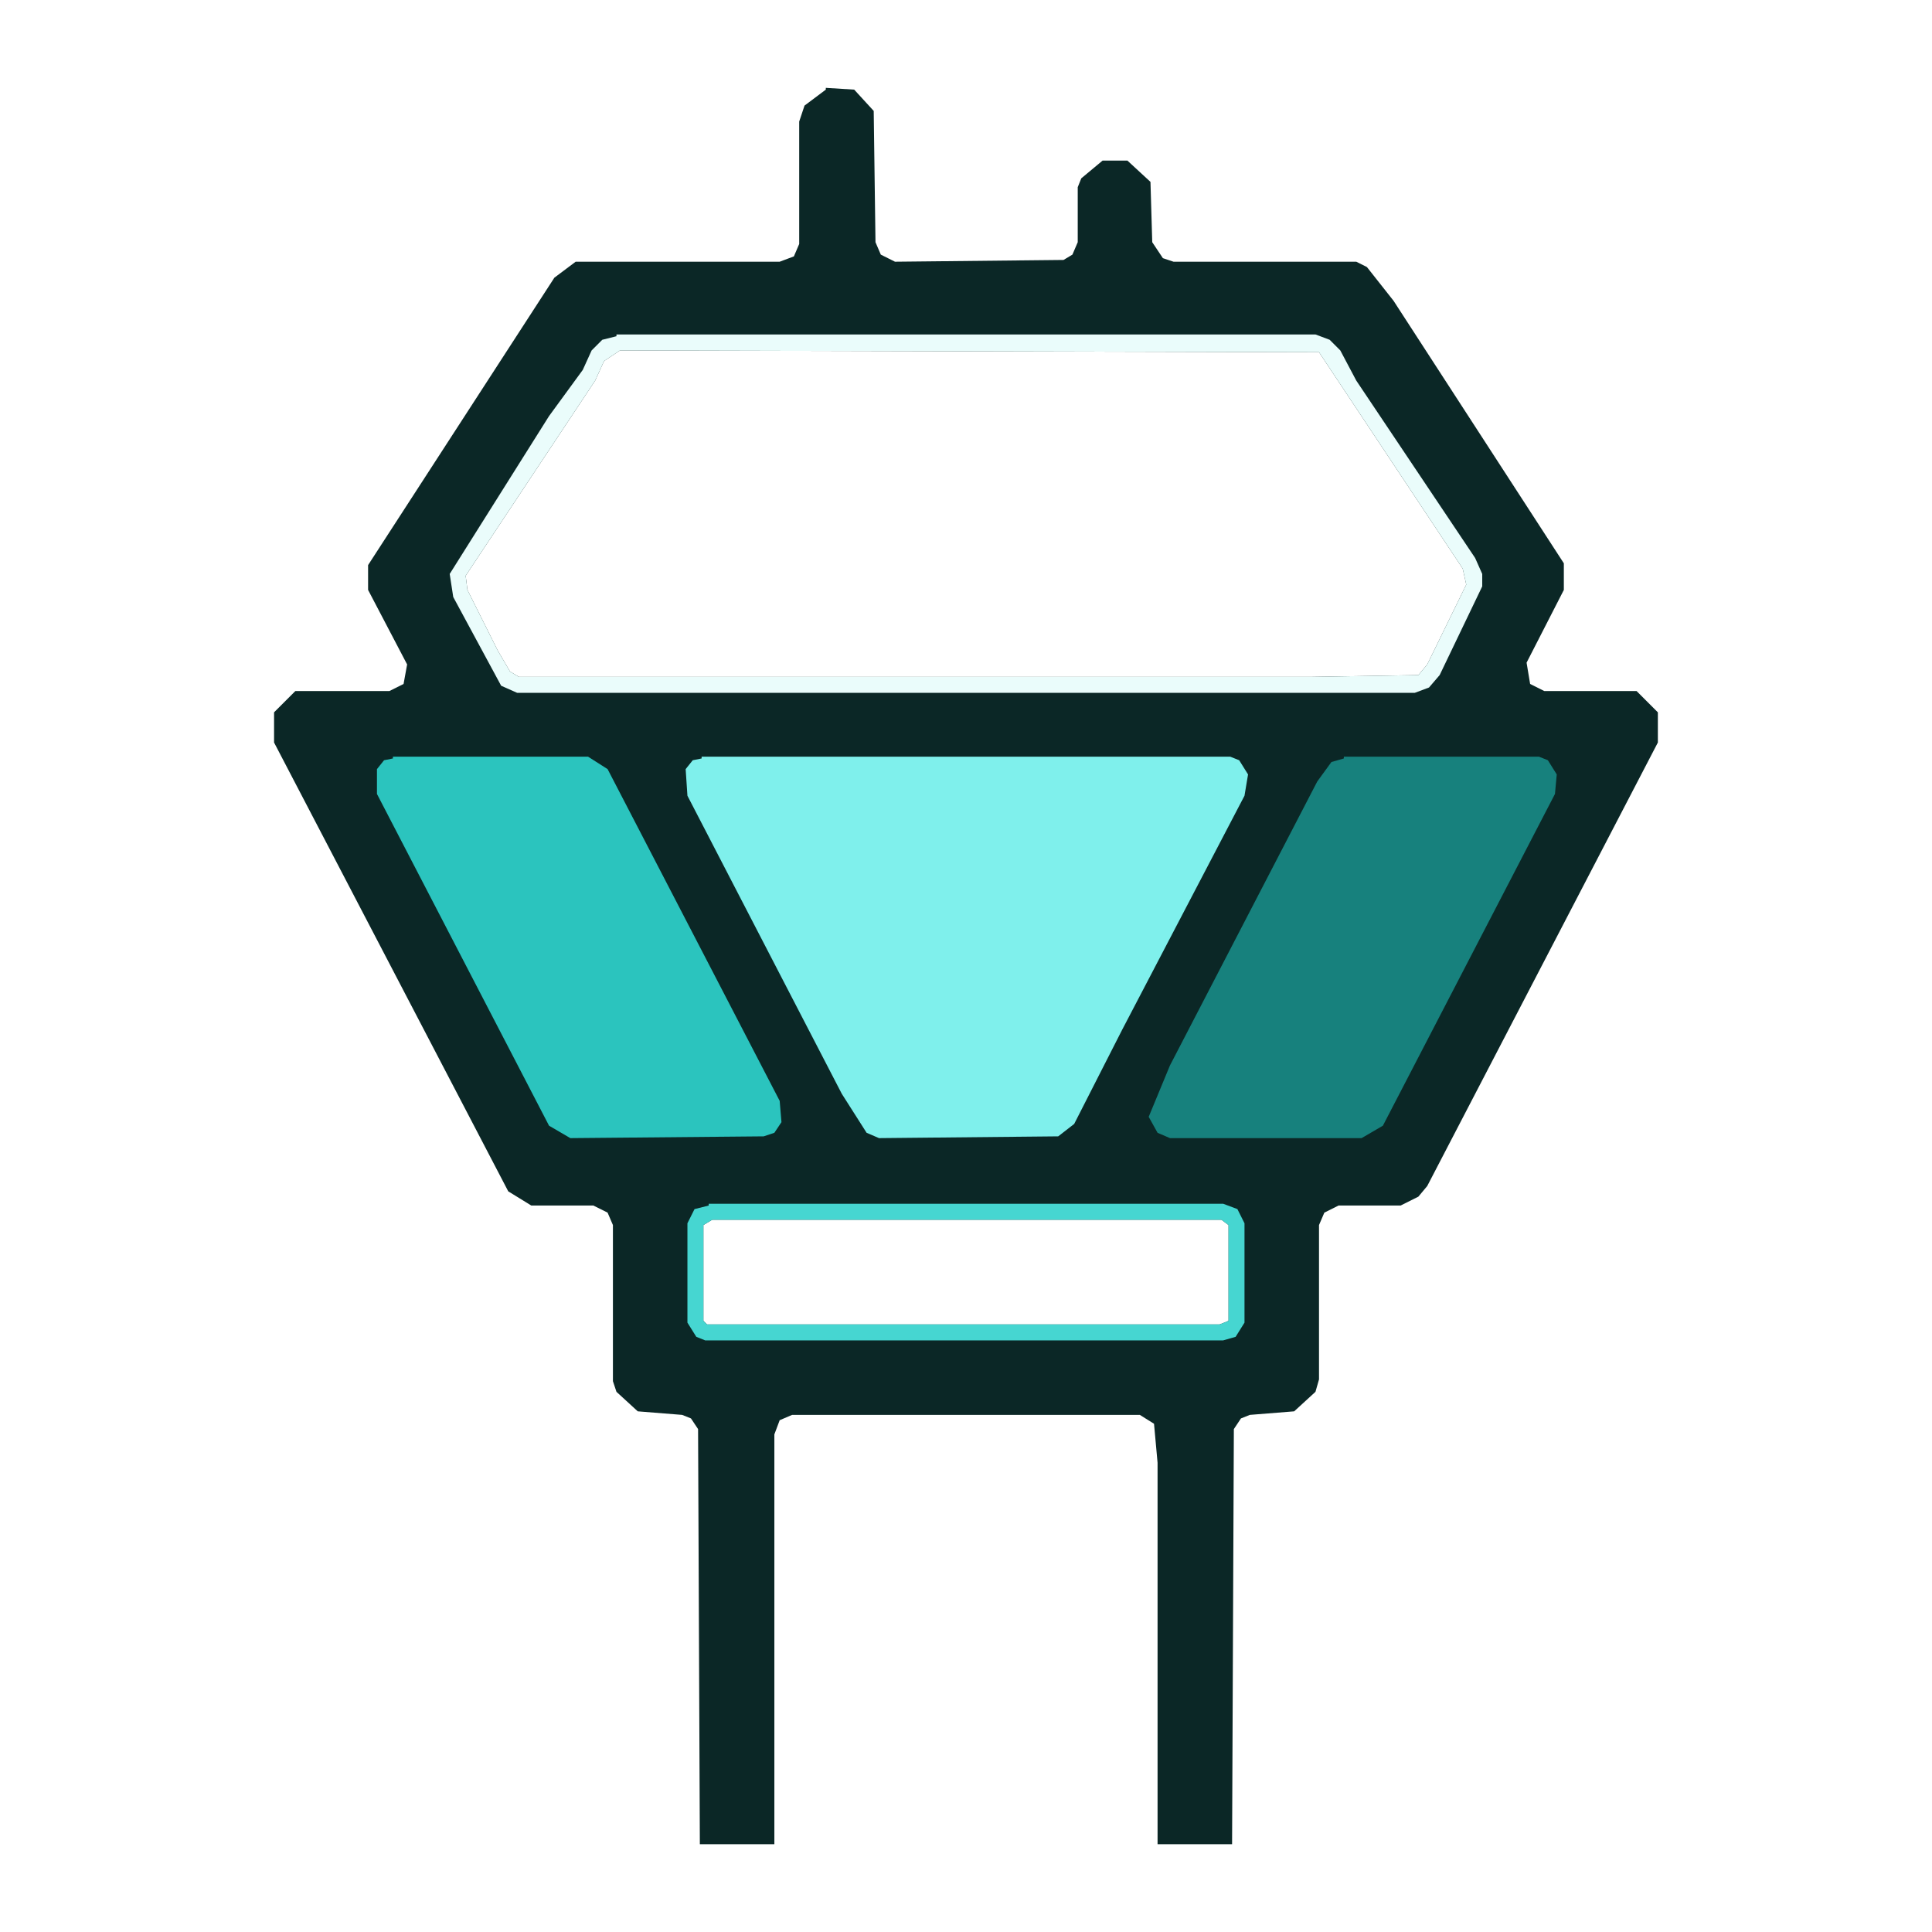
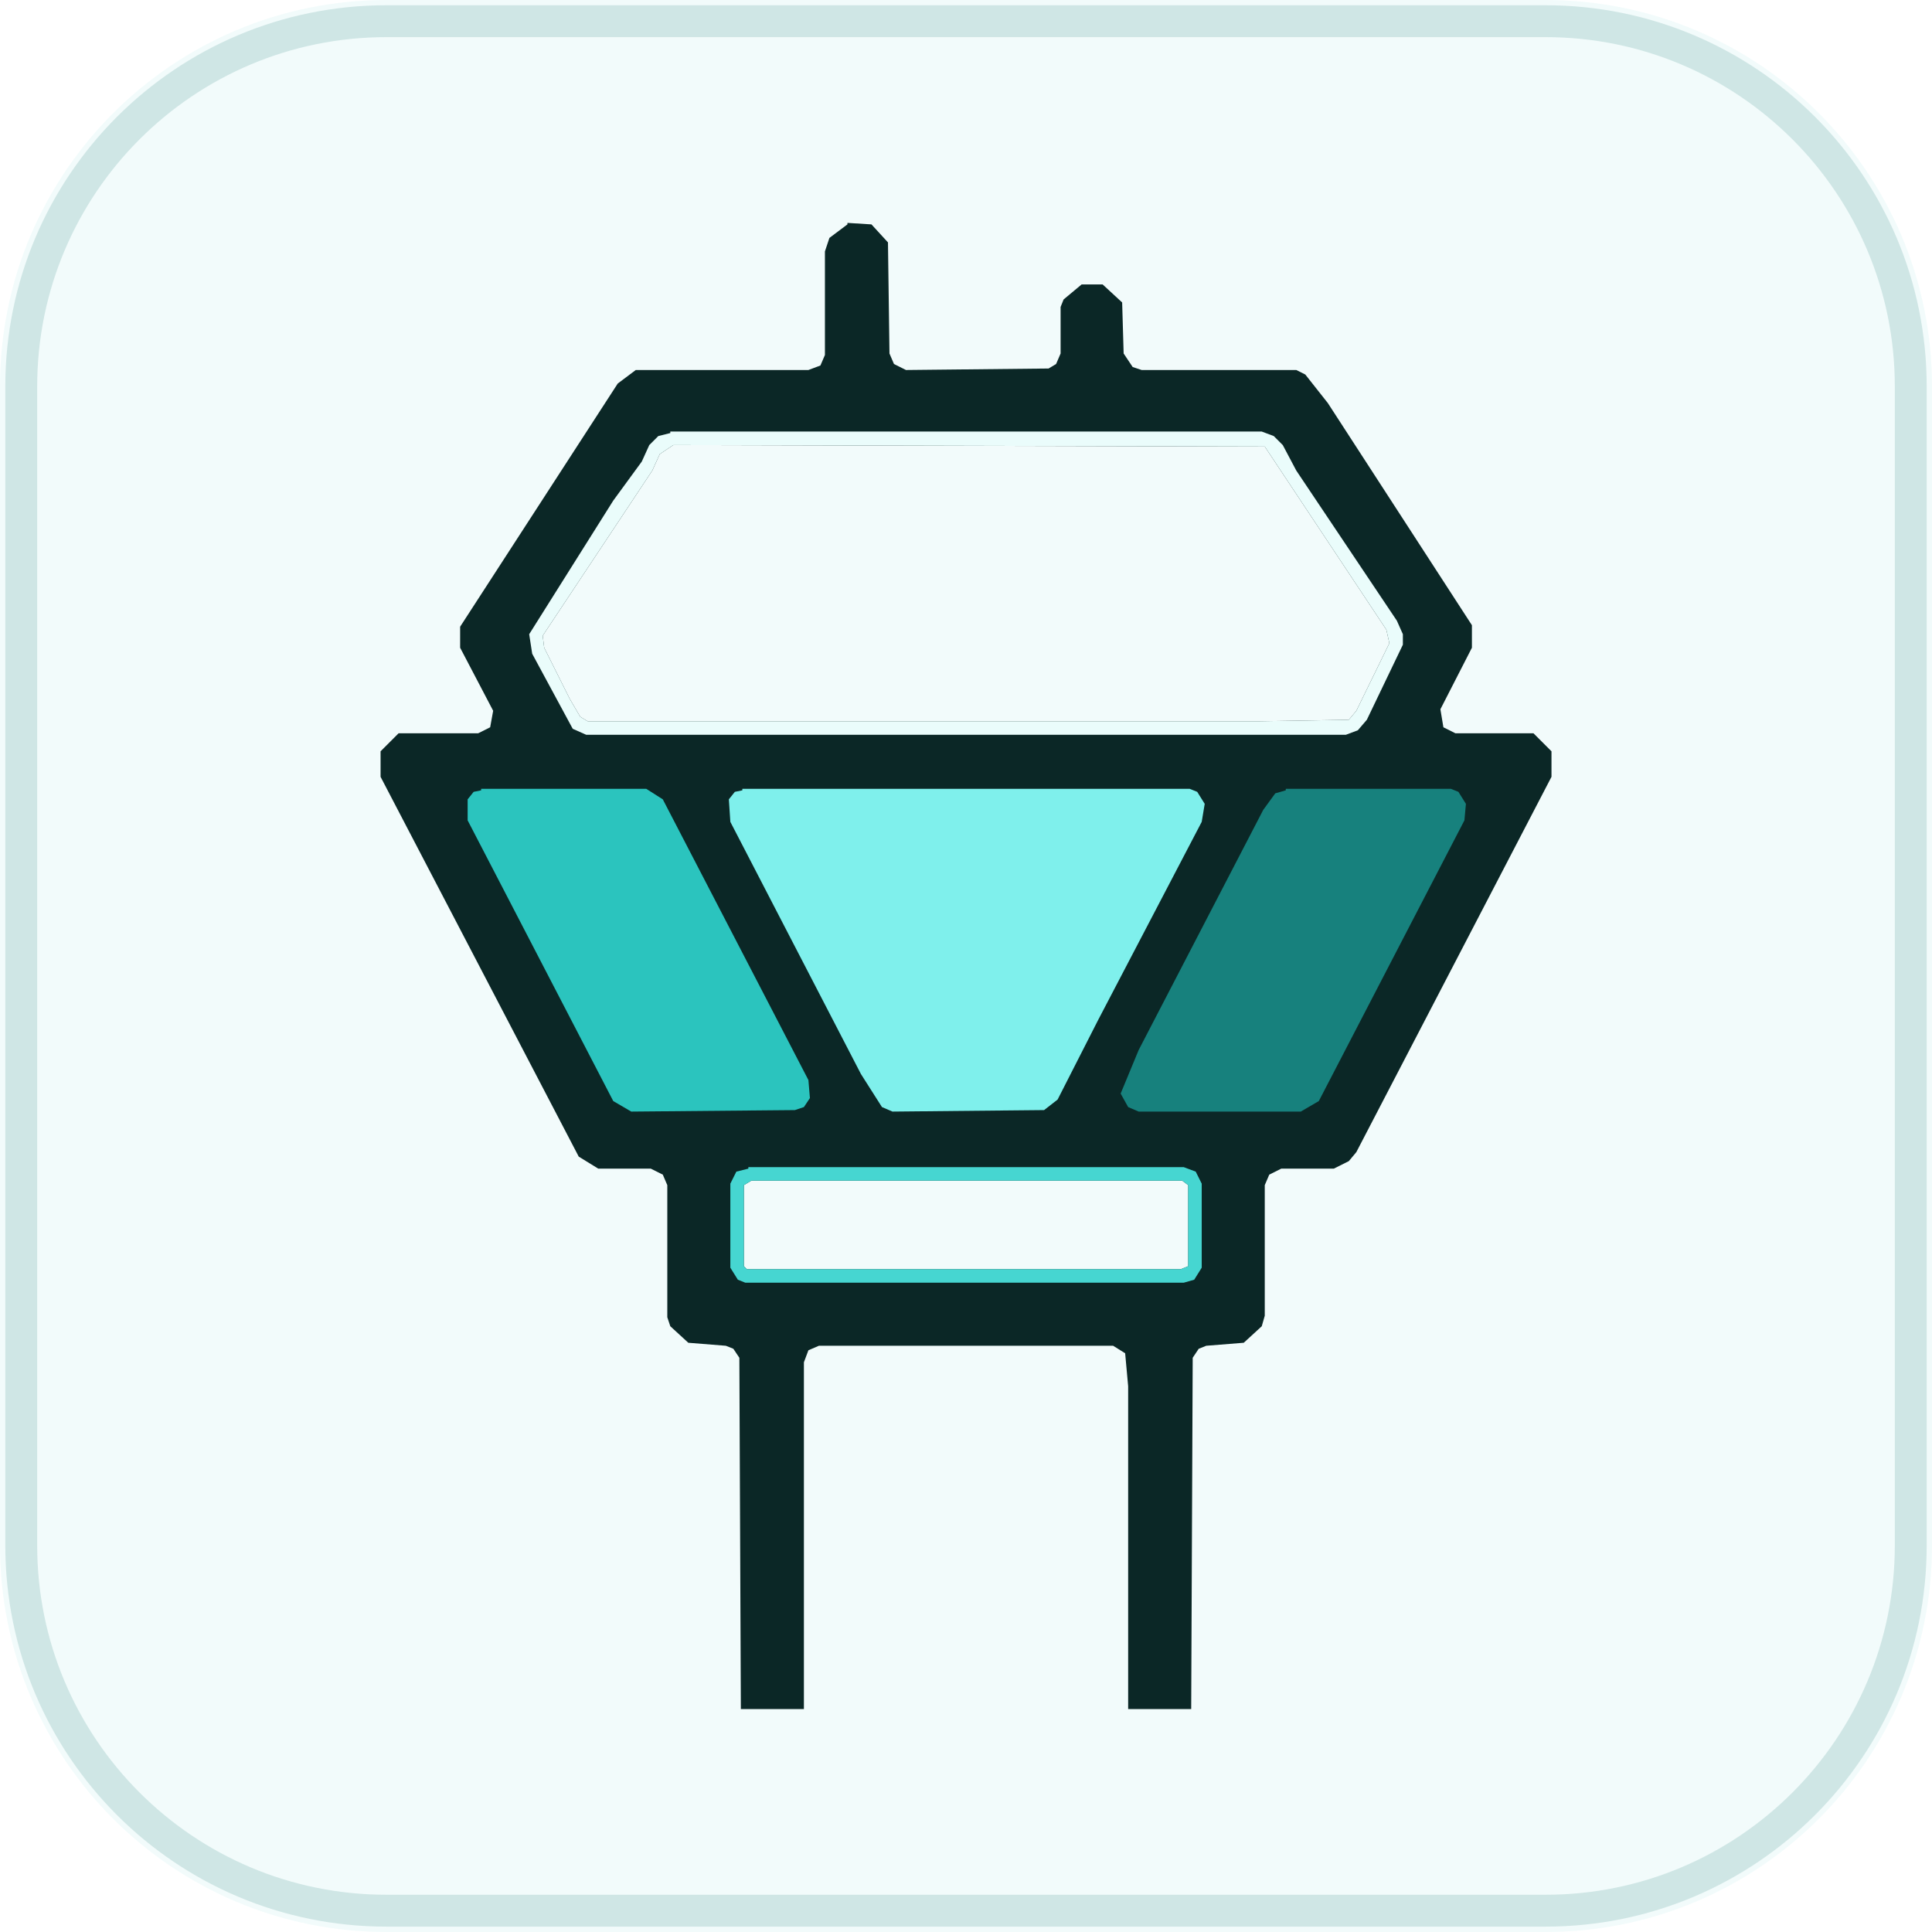
- <svg xmlns="http://www.w3.org/2000/svg" viewBox="63.88 140.12 272.25 272.25" width="400" height="400" role="img" aria-label="osctrl control tower mark">
-   <style>
-     .d{display:none}
-     @media (prefers-color-scheme:dark){.d{display:inline}.l{display:none}}
-   </style>
-   <path class="l" d="M188.50 8.25 L215.75 8.75 L232.75 11.25 L244.50 14.00 L258.50 18.50 L270.25 23.50 L290.50 34.75 L303.00 43.75 L316.50 55.75 L306.50 65.50 L298.75 58.00 L287.25 49.25 L274.00 41.00 L263.00 35.50 L250.50 30.50 L240.25 27.25 L221.25 23.25 L210.00 22.25 L189.00 22.00 L177.00 23.25 L158.75 27.00 L144.75 31.50 L126.50 39.75 L114.25 47.00 L104.75 53.75 L97.50 59.75 L93.25 64.25 L91.25 65.25 L82.00 55.50 L96.00 43.25 L114.75 30.50 L127.50 23.75 L147.00 16.00 L165.50 11.25 L175.75 9.50 L188.50 8.50Z M191.00 54.75 L207.25 54.75 L215.50 55.75 L228.25 58.25 L240.75 62.25 L246.25 64.50 L260.75 72.25 L276.75 84.25 L282.25 90.25 L272.50 99.50 L267.25 94.00 L258.75 87.25 L252.25 83.00 L241.75 77.50 L226.25 72.00 L214.50 69.50 L207.00 68.75 L191.50 68.50 L187.25 69.00 L175.25 71.25 L165.00 74.25 L153.25 79.25 L143.50 84.75 L133.25 92.25 L125.50 99.50 L116.00 89.75 L121.50 84.25 L132.50 75.50 L144.25 68.25 L158.50 61.75 L174.25 57.25 L191.00 55.00Z M192.50 101.00 L205.75 101.00 L215.25 102.75 L222.50 105.00 L231.25 109.25 L236.25 112.50 L246.25 121.25 L248.25 124.25 L239.25 133.25 L238.50 133.25 L232.25 126.50 L223.75 120.75 L213.50 116.50 L205.00 115.00 L193.50 114.75 L186.00 116.25 L180.00 118.25 L172.50 122.00 L167.75 125.25 L161.75 130.75 L159.75 133.50 L149.75 123.75 L157.00 116.25 L166.50 109.50 L174.00 105.75 L180.25 103.50 L192.50 101.25Z M180.25 152.50 L184.25 152.75 L187.00 155.75 L187.25 174.25 L188.00 176.00 L190.00 177.00 L213.75 176.75 L215.00 176.00 L215.75 174.25 L215.75 166.50 L216.25 165.25 L219.25 162.75 L222.75 162.75 L226.00 165.75 L226.25 174.25 L227.75 176.50 L229.25 177.00 L255.00 177.00 L256.50 177.75 L260.25 182.50 L284.25 219.50 L284.25 223.25 L279.00 233.50 L279.50 236.50 L281.50 237.50 L294.50 237.50 L297.50 240.50 L297.50 244.75 L265.00 307.25 L263.75 308.75 L261.25 310.00 L252.50 310.00 L250.50 311.00 L249.75 312.75 L249.75 334.50 L249.25 336.25 L246.25 339.00 L240.00 339.50 L238.75 340.00 L237.75 341.50 L237.50 400.00 L227.00 400.00 L227.00 346.25 L226.50 340.75 L224.50 339.50 L175.50 339.50 L173.75 340.25 L173.00 342.25 L173.00 400.00 L162.50 400.00 L162.25 341.50 L161.25 340.00 L160.00 339.50 L153.75 339.00 L150.75 336.25 L150.25 334.75 L150.25 312.75 L149.50 311.00 L147.50 310.00 L138.75 310.00 L135.50 308.00 L102.50 244.75 L102.50 240.50 L105.50 237.50 L118.75 237.50 L120.75 236.50 L121.25 233.75 L115.75 223.25 L115.75 219.75 L142.00 179.25 L145.00 177.00 L173.75 177.00 L175.75 176.25 L176.50 174.50 L176.50 157.25 L177.25 155.00 L180.25 152.75Z M151.25 189.50 L149.00 191.00 L147.75 193.75 L129.50 221.25 L129.75 223.25 L134.00 231.75 L135.75 234.75 L137.00 235.50 L248.75 235.50 L263.75 235.25 L265.00 233.75 L270.50 222.50 L270.00 220.25 L249.75 189.75 L151.50 189.50Z M164.25 312.00 L163.00 312.75 L163.00 326.25 L163.50 326.75 L235.75 326.75 L237.00 326.25 L237.00 312.75 L236.00 312.00 L164.50 312.00Z" fill="#0b2726" fill-rule="evenodd" />
-   <path class="d" d="M188.50 8.25 L215.75 8.75 L232.75 11.25 L244.50 14.00 L258.50 18.50 L270.25 23.50 L290.50 34.75 L303.00 43.75 L316.50 55.75 L306.50 65.50 L298.75 58.00 L287.25 49.25 L274.00 41.00 L263.00 35.50 L250.50 30.50 L240.25 27.25 L221.25 23.25 L210.00 22.25 L189.00 22.00 L177.00 23.25 L158.75 27.00 L144.75 31.50 L126.50 39.75 L114.25 47.00 L104.75 53.75 L97.50 59.75 L93.25 64.25 L91.25 65.25 L82.00 55.50 L96.00 43.25 L114.75 30.50 L127.50 23.75 L147.00 16.00 L165.50 11.25 L175.75 9.50 L188.50 8.50Z M191.00 54.75 L207.25 54.75 L215.50 55.75 L228.25 58.25 L240.75 62.25 L246.25 64.50 L260.75 72.25 L276.75 84.25 L282.25 90.25 L272.50 99.50 L267.25 94.00 L258.75 87.25 L252.25 83.00 L241.75 77.50 L226.25 72.00 L214.50 69.50 L207.00 68.75 L191.50 68.50 L187.25 69.00 L175.25 71.25 L165.00 74.25 L153.25 79.25 L143.50 84.75 L133.25 92.25 L125.50 99.50 L116.00 89.75 L121.50 84.25 L132.50 75.50 L144.25 68.25 L158.50 61.75 L174.25 57.25 L191.00 55.00Z M192.50 101.00 L205.75 101.00 L215.25 102.75 L222.50 105.00 L231.25 109.25 L236.25 112.50 L246.25 121.25 L248.25 124.25 L239.25 133.25 L238.50 133.25 L232.25 126.50 L223.75 120.75 L213.50 116.50 L205.00 115.00 L193.50 114.75 L186.00 116.25 L180.00 118.25 L172.50 122.00 L167.75 125.25 L161.75 130.75 L159.75 133.50 L149.75 123.75 L157.00 116.25 L166.50 109.50 L174.00 105.75 L180.25 103.50 L192.50 101.25Z M180.25 152.50 L184.25 152.75 L187.00 155.75 L187.25 174.25 L188.00 176.00 L190.00 177.00 L213.75 176.75 L215.00 176.00 L215.75 174.25 L215.75 166.50 L216.25 165.25 L219.25 162.75 L222.75 162.75 L226.00 165.75 L226.25 174.25 L227.75 176.50 L229.25 177.00 L255.00 177.00 L256.50 177.75 L260.25 182.50 L284.25 219.50 L284.25 223.25 L279.00 233.50 L279.50 236.50 L281.50 237.50 L294.50 237.50 L297.50 240.50 L297.50 244.75 L265.00 307.25 L263.75 308.75 L261.25 310.00 L252.50 310.00 L250.50 311.00 L249.75 312.75 L249.75 334.50 L249.25 336.25 L246.25 339.00 L240.00 339.50 L238.75 340.00 L237.75 341.50 L237.50 400.00 L227.00 400.00 L227.00 346.25 L226.50 340.75 L224.50 339.50 L175.50 339.50 L173.75 340.25 L173.00 342.25 L173.00 400.00 L162.50 400.00 L162.25 341.50 L161.25 340.00 L160.00 339.50 L153.75 339.00 L150.75 336.25 L150.25 334.75 L150.25 312.75 L149.50 311.00 L147.50 310.00 L138.75 310.00 L135.50 308.00 L102.50 244.75 L102.50 240.50 L105.50 237.50 L118.75 237.50 L120.75 236.50 L121.25 233.75 L115.75 223.25 L115.75 219.75 L142.00 179.25 L145.00 177.00 L173.75 177.00 L175.75 176.25 L176.50 174.50 L176.50 157.25 L177.25 155.00 L180.25 152.75Z M151.25 189.50 L149.00 191.00 L147.75 193.75 L129.50 221.25 L129.75 223.25 L134.00 231.75 L135.75 234.75 L137.00 235.50 L248.75 235.50 L263.75 235.25 L265.00 233.75 L270.50 222.50 L270.00 220.25 L249.75 189.75 L151.50 189.50Z M164.25 312.00 L163.00 312.75 L163.00 326.25 L163.50 326.75 L235.75 326.75 L237.00 326.25 L237.00 312.75 L236.00 312.00 L164.50 312.00Z" fill="#e6eef2" fill-rule="evenodd" />
+ <svg xmlns="http://www.w3.org/2000/svg" viewBox="39.12 115.38 321.75 321.75" width="400" height="400" role="img" aria-label="osctrl control tower mark">
+   <rect x="39.12" y="115.38" width="321.75" height="321.75" rx="64.35" fill="#f2fbfb" />
+   <rect x="42.66" y="118.91" width="314.67" height="314.67" rx="60.81" fill="none" stroke="#cfe6e5" stroke-width="5.31" />
+   <path d="M180.25 152.50 L184.25 152.75 L187.00 155.75 L187.25 174.25 L188.00 176.00 L190.00 177.00 L213.75 176.75 L215.00 176.00 L215.75 174.25 L215.75 166.50 L216.25 165.25 L219.25 162.75 L222.75 162.75 L226.00 165.75 L226.25 174.25 L227.75 176.50 L229.25 177.00 L255.00 177.00 L256.50 177.75 L260.25 182.50 L284.25 219.50 L284.25 223.25 L279.00 233.50 L279.50 236.50 L281.50 237.50 L294.50 237.50 L297.50 240.50 L297.50 244.75 L265.00 307.25 L263.75 308.75 L261.25 310.00 L252.50 310.00 L250.50 311.00 L249.75 312.75 L249.75 334.50 L249.25 336.25 L246.25 339.00 L240.00 339.50 L238.75 340.00 L237.75 341.50 L237.50 400.00 L227.00 400.00 L227.00 346.25 L226.50 340.75 L224.50 339.50 L175.50 339.50 L173.75 340.25 L173.00 342.25 L173.00 400.00 L162.50 400.00 L162.25 341.50 L161.25 340.00 L160.00 339.50 L153.75 339.00 L150.75 336.25 L150.25 334.75 L150.25 312.75 L149.50 311.00 L147.50 310.00 L138.75 310.00 L135.50 308.00 L102.50 244.75 L102.50 240.50 L105.50 237.50 L118.75 237.50 L120.75 236.50 L121.25 233.75 L115.75 223.25 L115.75 219.75 L142.00 179.25 L145.00 177.00 L173.75 177.00 L175.75 176.25 L176.50 174.50 L176.50 157.25 L177.25 155.00 L180.25 152.75Z  M151.25 189.50 L149.00 191.00 L147.75 193.75 L129.50 221.25 L129.75 223.25 L134.00 231.75 L135.75 234.75 L137.00 235.50 L248.75 235.50 L263.75 235.25 L265.00 233.75 L270.50 222.50 L270.00 220.25 L249.75 189.75 L151.50 189.50Z  M164.25 312.00 L163.00 312.75 L163.00 326.25 L163.50 326.75 L235.75 326.75 L237.00 326.25 L237.00 312.75 L236.00 312.00 L164.50 312.00Z" fill="#0b2726" fill-rule="evenodd" />
  <path d="M150.75 187.25 L249.25 187.25 L251.25 188.00 L252.75 189.50 L255.00 193.75 L271.75 218.75 L272.75 221.00 L272.75 222.75 L266.75 235.25 L265.25 237.00 L263.25 237.75 L249.25 237.75 L136.75 237.75 L134.50 236.75 L127.75 224.25 L127.25 221.00 L141.25 198.75 L146.00 192.25 L147.25 189.50 L148.75 188.00 L150.75 187.50Z M151.25 189.50 L149.00 191.00 L147.75 193.75 L129.50 221.25 L129.75 223.25 L134.00 231.75 L135.75 234.75 L137.00 235.50 L248.75 235.50 L263.75 235.25 L265.00 233.75 L270.50 222.50 L270.00 220.25 L249.75 189.75 L151.50 189.50Z" fill="#eafcfb" fill-rule="evenodd" />
  <path d="M119.25 246.75 L146.75 246.75 L149.50 248.50 L173.75 295.25 L174.00 298.25 L173.00 299.75 L171.50 300.25 L144.25 300.50 L141.25 298.75 L117.00 252.00 L117.00 248.50 L118.00 247.25 L119.25 247.00Z" fill="#2bc4be" fill-rule="evenodd" />
  <path d="M162.75 246.75 L237.25 246.75 L238.50 247.25 L239.75 249.25 L239.25 252.25 L222.00 285.25 L215.25 298.50 L213.00 300.25 L187.75 300.50 L186.00 299.75 L182.50 294.25 L160.75 252.25 L160.50 248.50 L161.50 247.25 L162.75 247.00Z" fill="#7ff0ec" fill-rule="evenodd" />
  <path d="M253.25 246.75 L280.75 246.75 L282.00 247.25 L283.25 249.25 L283.00 252.00 L258.75 298.75 L255.75 300.50 L228.75 300.50 L227.00 299.75 L225.75 297.50 L228.75 290.25 L249.50 250.25 L251.50 247.50 L253.25 247.00Z" fill="#17817d" fill-rule="evenodd" />
  <path d="M163.75 309.75 L236.25 309.75 L238.25 310.50 L239.25 312.50 L239.25 326.50 L238.00 328.50 L236.25 329.00 L163.25 329.00 L162.00 328.50 L160.75 326.50 L160.75 312.50 L161.75 310.50 L163.75 310.00Z M164.25 312.00 L163.00 312.75 L163.00 326.25 L163.50 326.75 L235.75 326.75 L237.00 326.25 L237.00 312.75 L236.00 312.00 L164.50 312.00Z" fill="#46d6d1" fill-rule="evenodd" />
</svg>
